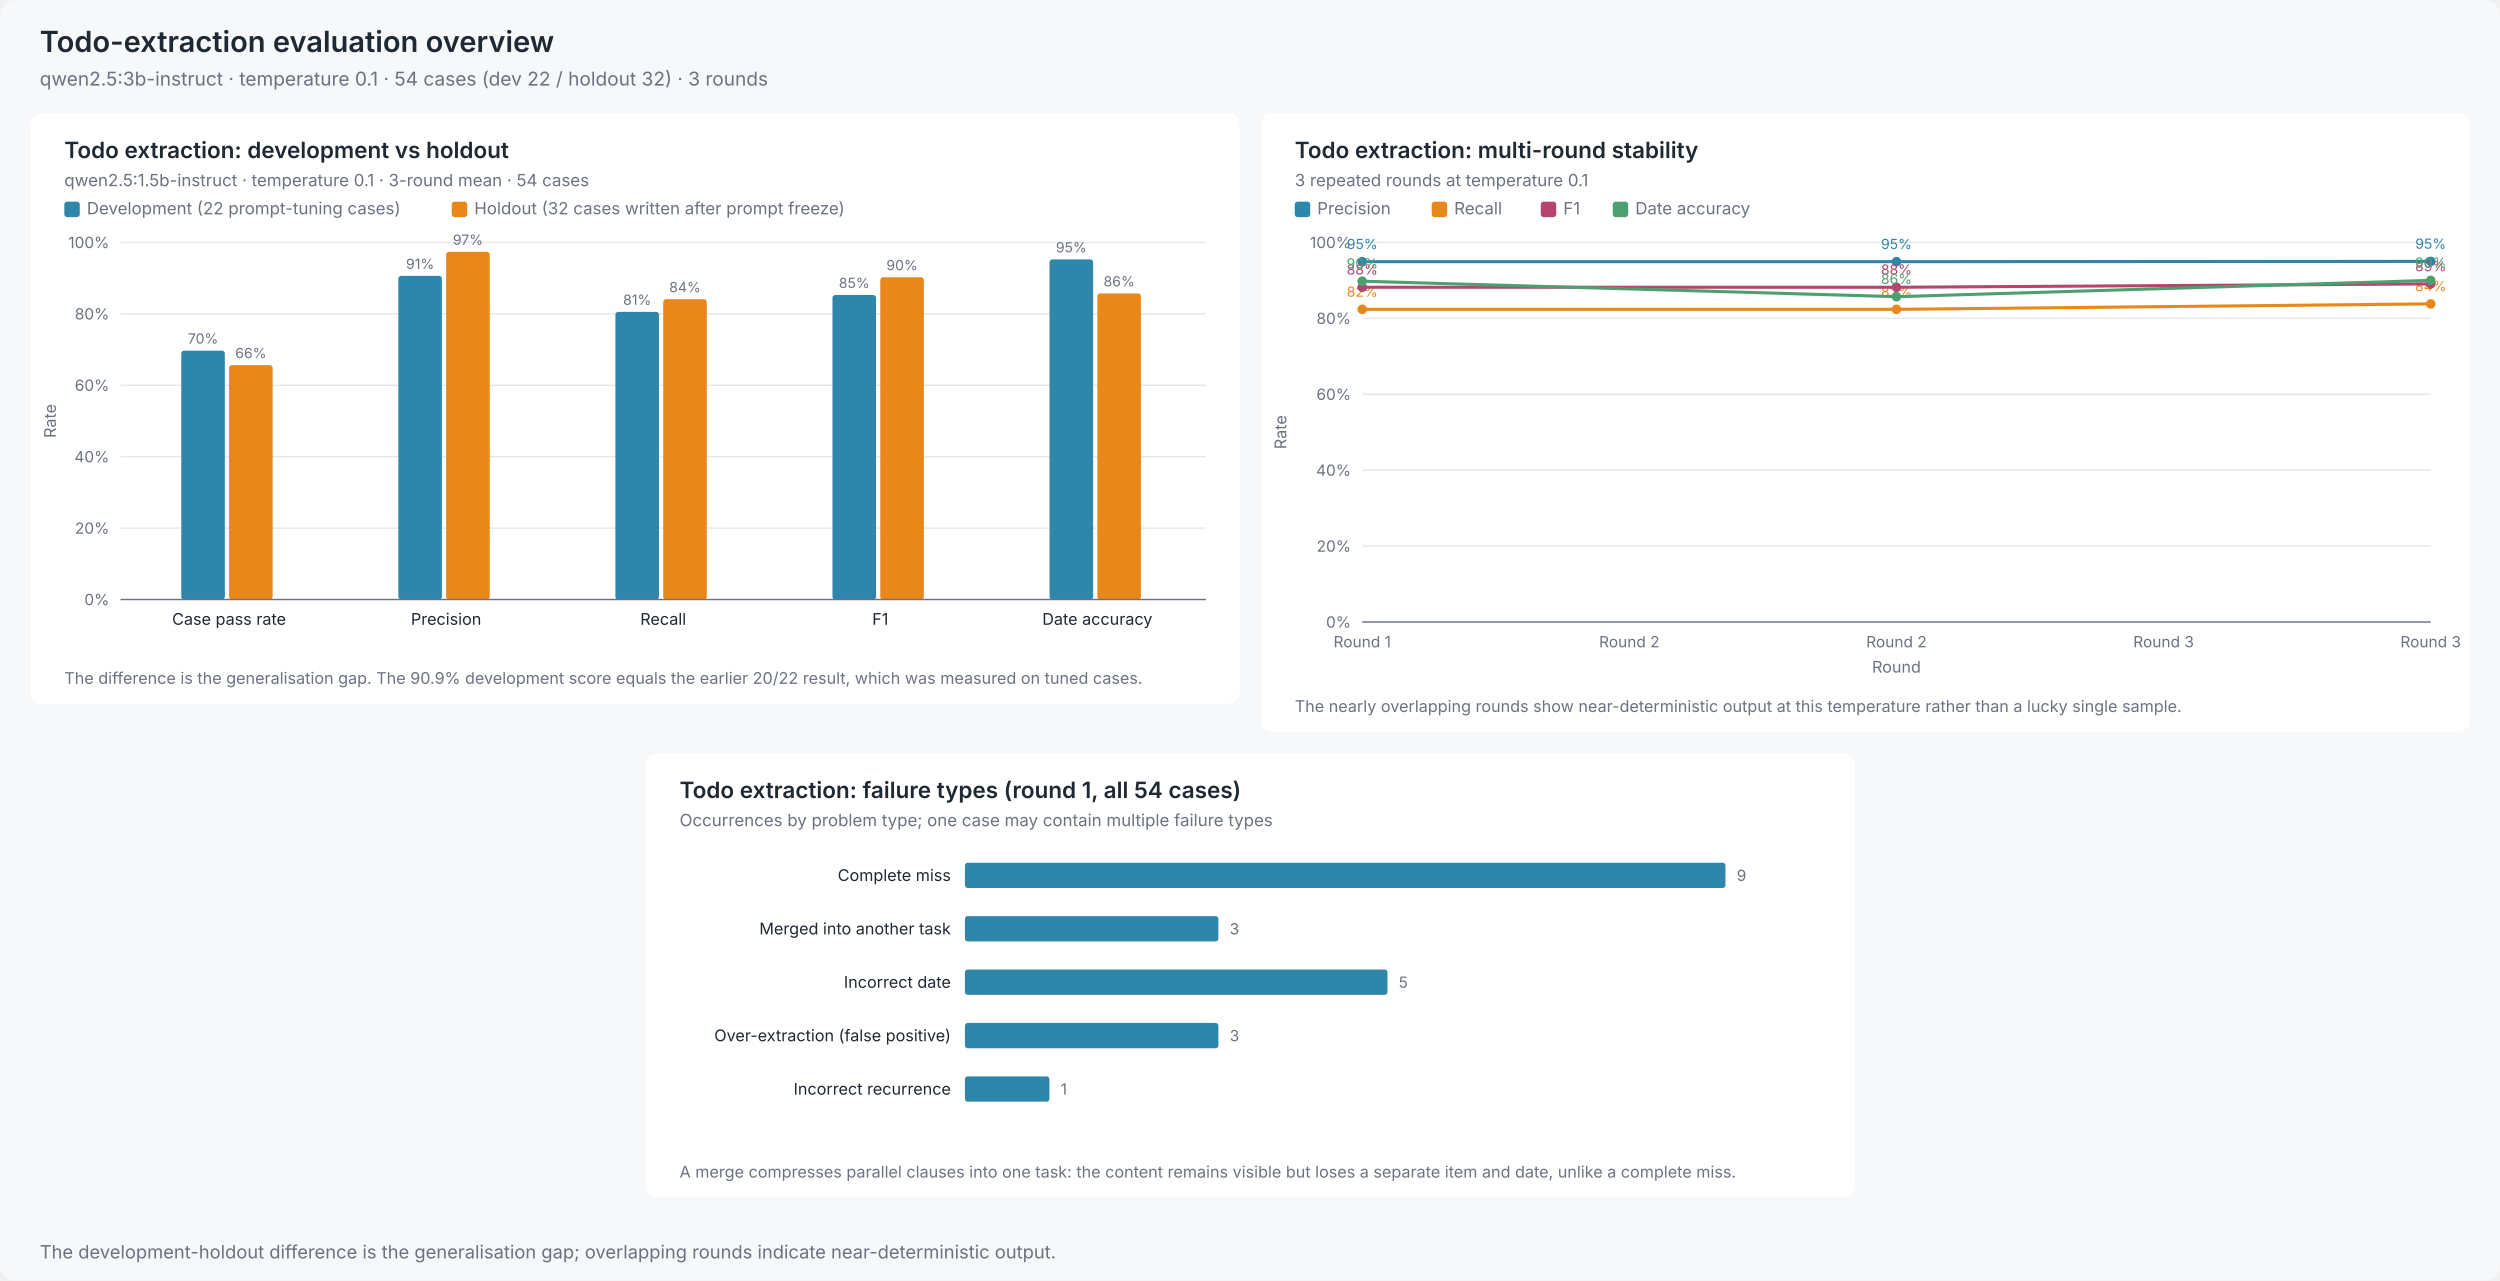
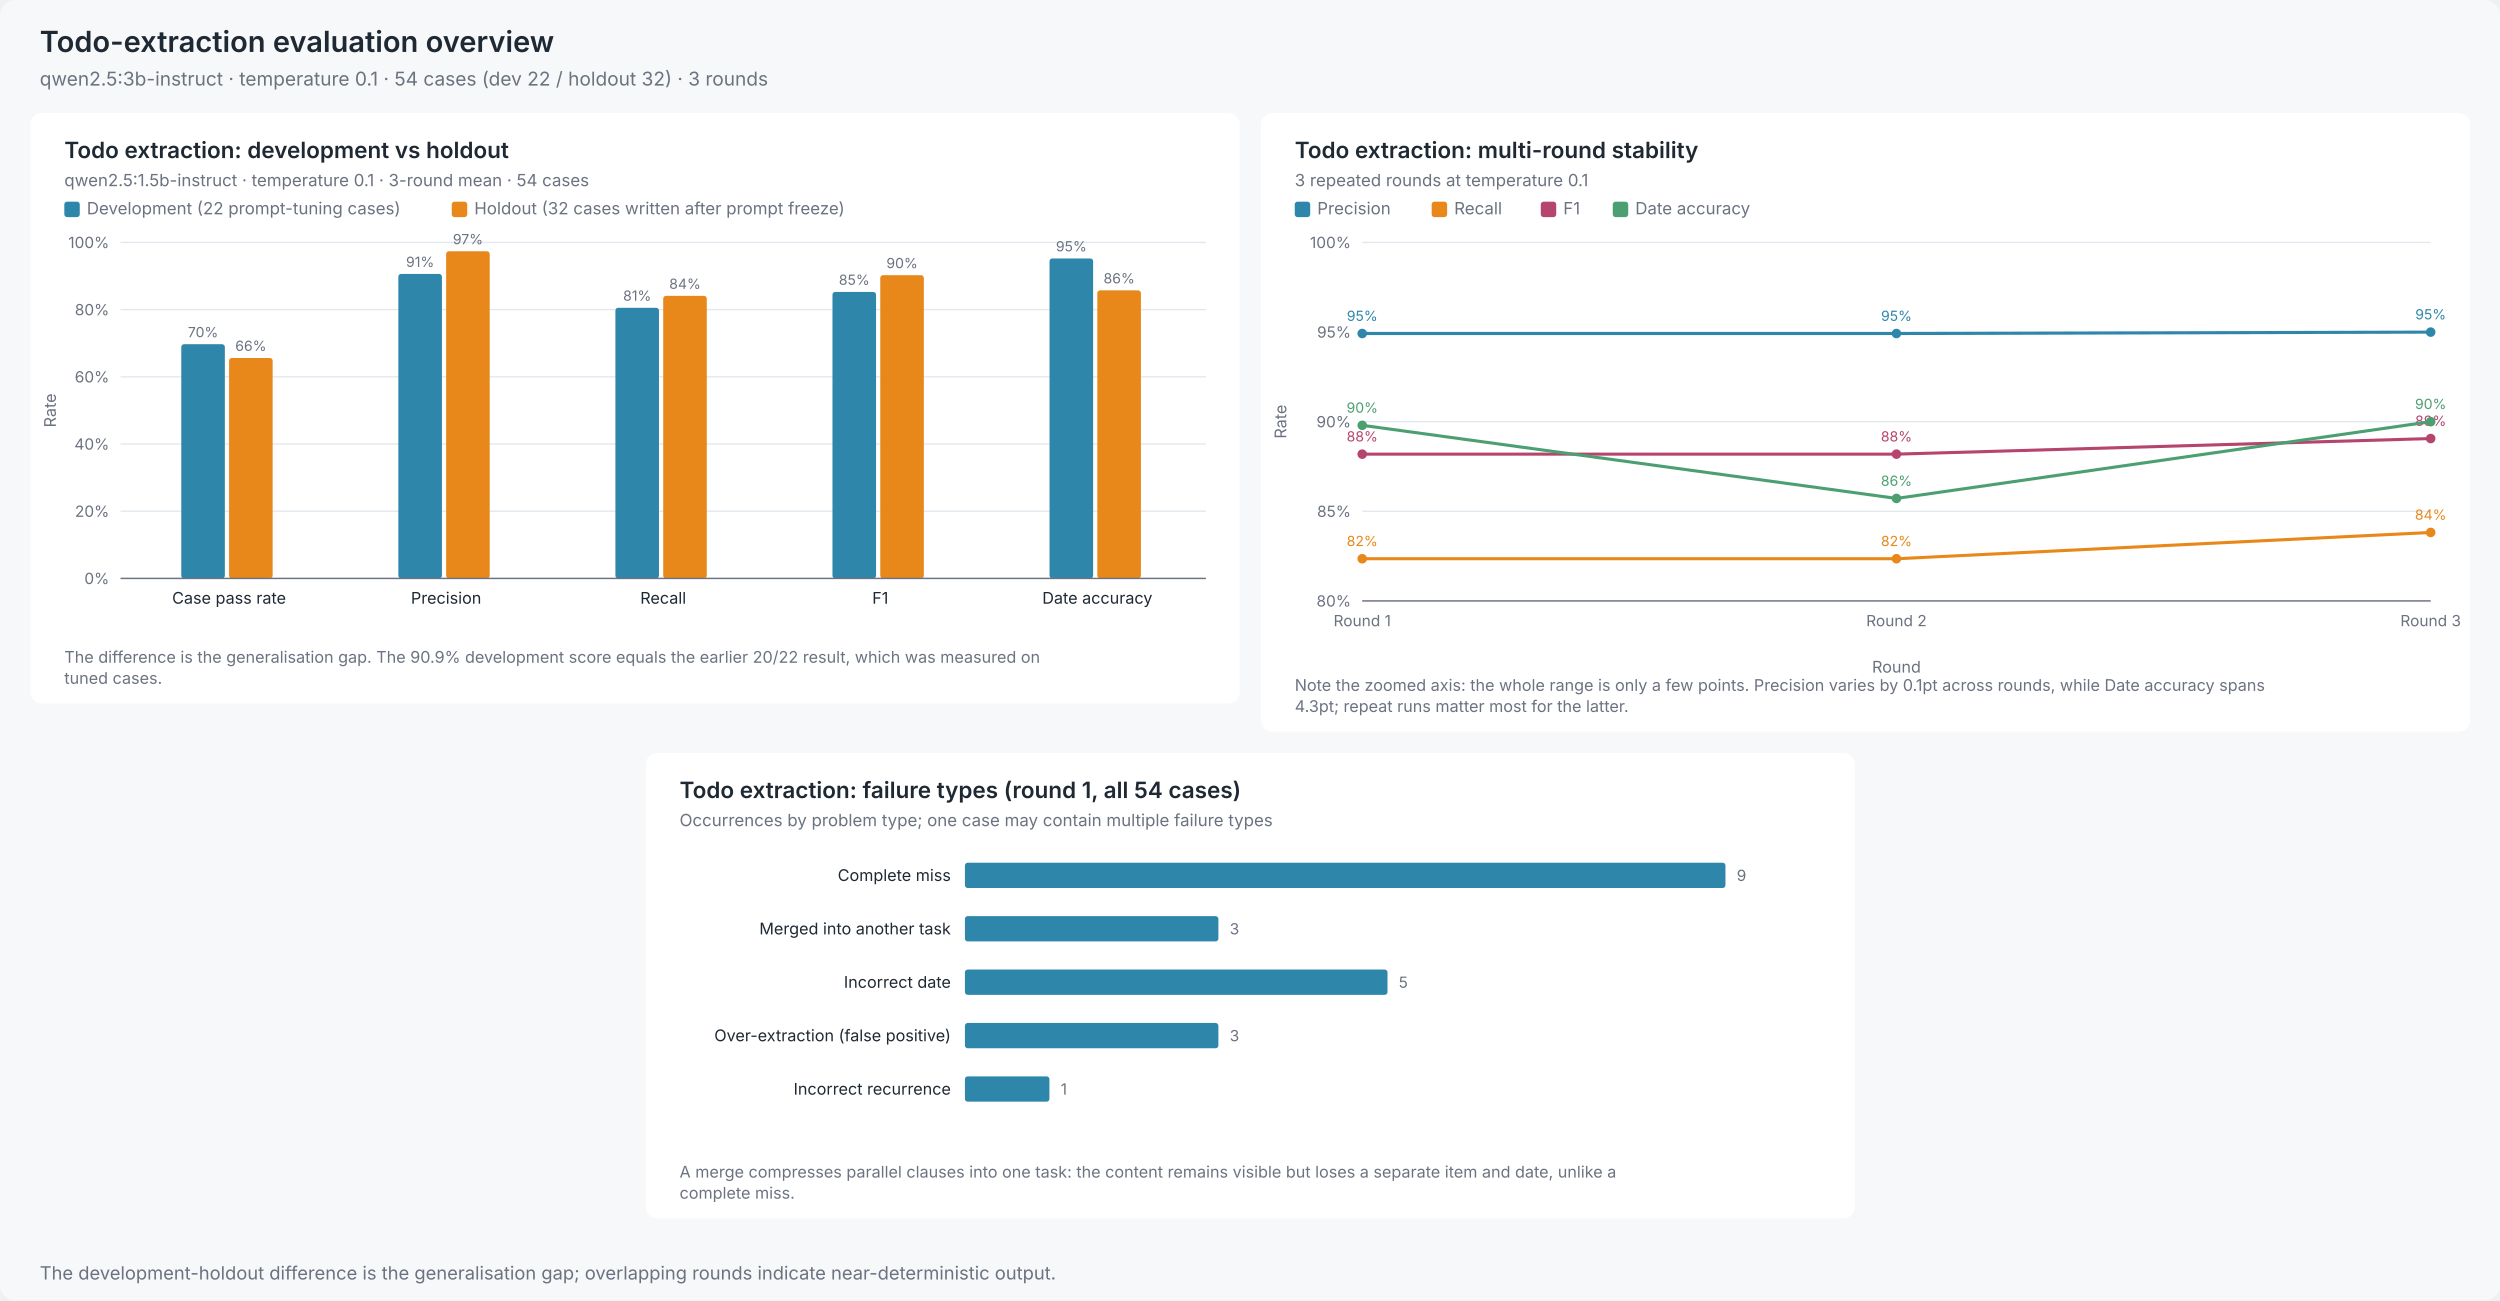
- <svg xmlns="http://www.w3.org/2000/svg" width="1636" height="838" viewBox="0 0 1636 838" role="img">
-   <rect width="1636" height="838" fill="#F7F8FA" rx="10" />
+ <svg xmlns="http://www.w3.org/2000/svg" width="1636" height="851" viewBox="0 0 1636 851" role="img">
+   <rect width="1636" height="851" fill="#F7F8FA" rx="10" />
  <text x="26" y="34" font-family="-apple-system, BlinkMacSystemFont, 'Segoe UI', 'Noto Sans SC', 'Microsoft YaHei', sans-serif" font-size="19" fill="#1F2933" text-anchor="start" font-weight="600">Todo-extraction evaluation overview</text>
  <text x="26" y="56" font-family="-apple-system, BlinkMacSystemFont, 'Segoe UI', 'Noto Sans SC', 'Microsoft YaHei', sans-serif" font-size="12.5" fill="#6B7280" text-anchor="start" font-weight="400">qwen2.5:3b-instruct · temperature 0.1 · 54 cases (dev 22 / holdout 32) · 3 rounds</text>
  <svg x="20.0" y="74.0" width="791.2" height="386.4" viewBox="0 0 860 420">
    <svg width="860" height="420" viewBox="0 0 860 420" role="img">
      <rect width="860" height="420" fill="#FFFFFF" rx="8" />
      <text x="24" y="32" font-family="-apple-system, BlinkMacSystemFont, 'Segoe UI', 'Noto Sans SC', 'Microsoft YaHei', sans-serif" font-size="16" fill="#1F2933" text-anchor="start" font-weight="600">Todo extraction: development vs holdout</text>
      <text x="24" y="52" font-family="-apple-system, BlinkMacSystemFont, 'Segoe UI', 'Noto Sans SC', 'Microsoft YaHei', sans-serif" font-size="12" fill="#6B7280" text-anchor="start" font-weight="400">qwen2.5:1.5b-instruct · temperature 0.1 · 3-round mean · 54 cases</text>
      <rect x="24.0" y="63" width="11" height="11" rx="2" fill="#2E86AB" />
      <text x="40" y="72" font-family="-apple-system, BlinkMacSystemFont, 'Segoe UI', 'Noto Sans SC', 'Microsoft YaHei', sans-serif" font-size="12" fill="#6B7280" text-anchor="start" font-weight="400">Development (22 prompt-tuning cases)</text>
      <rect x="299.6" y="63" width="11" height="11" rx="2" fill="#E8871A" />
      <text x="315.6" y="72" font-family="-apple-system, BlinkMacSystemFont, 'Segoe UI', 'Noto Sans SC', 'Microsoft YaHei', sans-serif" font-size="12" fill="#6B7280" text-anchor="start" font-weight="400">Holdout (32 cases written after prompt freeze)</text>
-       <line x1="64" y1="346" x2="836" y2="346" stroke="#E3E8EF" />
-       <text x="56" y="350" font-family="-apple-system, BlinkMacSystemFont, 'Segoe UI', 'Noto Sans SC', 'Microsoft YaHei', sans-serif" font-size="11" fill="#6B7280" text-anchor="end" font-weight="400">0%</text>
-       <line x1="64" y1="295.2" x2="836" y2="295.2" stroke="#E3E8EF" />
-       <text x="56" y="299.2" font-family="-apple-system, BlinkMacSystemFont, 'Segoe UI', 'Noto Sans SC', 'Microsoft YaHei', sans-serif" font-size="11" fill="#6B7280" text-anchor="end" font-weight="400">20%</text>
-       <line x1="64" y1="244.4" x2="836" y2="244.4" stroke="#E3E8EF" />
-       <text x="56" y="248.4" font-family="-apple-system, BlinkMacSystemFont, 'Segoe UI', 'Noto Sans SC', 'Microsoft YaHei', sans-serif" font-size="11" fill="#6B7280" text-anchor="end" font-weight="400">40%</text>
-       <line x1="64" y1="193.6" x2="836" y2="193.6" stroke="#E3E8EF" />
-       <text x="56" y="197.6" font-family="-apple-system, BlinkMacSystemFont, 'Segoe UI', 'Noto Sans SC', 'Microsoft YaHei', sans-serif" font-size="11" fill="#6B7280" text-anchor="end" font-weight="400">60%</text>
-       <line x1="64" y1="142.8" x2="836" y2="142.8" stroke="#E3E8EF" />
-       <text x="56" y="146.8" font-family="-apple-system, BlinkMacSystemFont, 'Segoe UI', 'Noto Sans SC', 'Microsoft YaHei', sans-serif" font-size="11" fill="#6B7280" text-anchor="end" font-weight="400">80%</text>
+       <line x1="64" y1="331" x2="836" y2="331" stroke="#E3E8EF" />
+       <text x="56" y="335" font-family="-apple-system, BlinkMacSystemFont, 'Segoe UI', 'Noto Sans SC', 'Microsoft YaHei', sans-serif" font-size="11" fill="#6B7280" text-anchor="end" font-weight="400">0%</text>
+       <line x1="64" y1="283.2" x2="836" y2="283.2" stroke="#E3E8EF" />
+       <text x="56" y="287.2" font-family="-apple-system, BlinkMacSystemFont, 'Segoe UI', 'Noto Sans SC', 'Microsoft YaHei', sans-serif" font-size="11" fill="#6B7280" text-anchor="end" font-weight="400">20%</text>
+       <line x1="64" y1="235.4" x2="836" y2="235.4" stroke="#E3E8EF" />
+       <text x="56" y="239.4" font-family="-apple-system, BlinkMacSystemFont, 'Segoe UI', 'Noto Sans SC', 'Microsoft YaHei', sans-serif" font-size="11" fill="#6B7280" text-anchor="end" font-weight="400">40%</text>
+       <line x1="64" y1="187.6" x2="836" y2="187.6" stroke="#E3E8EF" />
+       <text x="56" y="191.6" font-family="-apple-system, BlinkMacSystemFont, 'Segoe UI', 'Noto Sans SC', 'Microsoft YaHei', sans-serif" font-size="11" fill="#6B7280" text-anchor="end" font-weight="400">60%</text>
+       <line x1="64" y1="139.8" x2="836" y2="139.8" stroke="#E3E8EF" />
+       <text x="56" y="143.8" font-family="-apple-system, BlinkMacSystemFont, 'Segoe UI', 'Noto Sans SC', 'Microsoft YaHei', sans-serif" font-size="11" fill="#6B7280" text-anchor="end" font-weight="400">80%</text>
      <line x1="64" y1="92" x2="836" y2="92" stroke="#E3E8EF" />
      <text x="56" y="96" font-family="-apple-system, BlinkMacSystemFont, 'Segoe UI', 'Noto Sans SC', 'Microsoft YaHei', sans-serif" font-size="11" fill="#6B7280" text-anchor="end" font-weight="400">100%</text>
-       <text x="18" y="219" font-family="-apple-system, BlinkMacSystemFont, 'Segoe UI', 'Noto Sans SC', 'Microsoft YaHei', sans-serif" font-size="11.5" fill="#6B7280" text-anchor="middle" font-weight="400" transform="rotate(-90 18 219)">Rate</text>
-       <rect x="107.2" y="169.0" width="31.0" height="177.0" fill="#2E86AB" rx="2" />
-       <text x="122.7" y="163.97" font-family="-apple-system, BlinkMacSystemFont, 'Segoe UI', 'Noto Sans SC', 'Microsoft YaHei', sans-serif" font-size="10" fill="#6B7280" text-anchor="middle" font-weight="400">70%</text>
-       <rect x="141.2" y="179.3" width="31.0" height="166.7" fill="#E8871A" rx="2" />
-       <text x="156.7" y="174.312" font-family="-apple-system, BlinkMacSystemFont, 'Segoe UI', 'Noto Sans SC', 'Microsoft YaHei', sans-serif" font-size="10" fill="#6B7280" text-anchor="middle" font-weight="400">66%</text>
-       <text x="141.2" y="364" font-family="-apple-system, BlinkMacSystemFont, 'Segoe UI', 'Noto Sans SC', 'Microsoft YaHei', sans-serif" font-size="11.5" fill="#1F2933" text-anchor="middle" font-weight="400">Case pass rate</text>
-       <rect x="261.6" y="115.8" width="31.0" height="230.2" fill="#2E86AB" rx="2" />
-       <text x="277.1" y="110.824" font-family="-apple-system, BlinkMacSystemFont, 'Segoe UI', 'Noto Sans SC', 'Microsoft YaHei', sans-serif" font-size="10" fill="#6B7280" text-anchor="middle" font-weight="400">91%</text>
-       <rect x="295.6" y="98.7" width="31.0" height="247.3" fill="#E8871A" rx="2" />
-       <text x="311.1" y="93.684" font-family="-apple-system, BlinkMacSystemFont, 'Segoe UI', 'Noto Sans SC', 'Microsoft YaHei', sans-serif" font-size="10" fill="#6B7280" text-anchor="middle" font-weight="400">97%</text>
-       <text x="295.6" y="364" font-family="-apple-system, BlinkMacSystemFont, 'Segoe UI', 'Noto Sans SC', 'Microsoft YaHei', sans-serif" font-size="11.5" fill="#1F2933" text-anchor="middle" font-weight="400">Precision</text>
-       <rect x="416.0" y="141.4" width="31.0" height="204.6" fill="#2E86AB" rx="2" />
-       <text x="431.5" y="136.389" font-family="-apple-system, BlinkMacSystemFont, 'Segoe UI', 'Noto Sans SC', 'Microsoft YaHei', sans-serif" font-size="10" fill="#6B7280" text-anchor="middle" font-weight="400">81%</text>
-       <rect x="450.0" y="132.4" width="31.0" height="213.6" fill="#E8871A" rx="2" />
-       <text x="465.5" y="127.409" font-family="-apple-system, BlinkMacSystemFont, 'Segoe UI', 'Noto Sans SC', 'Microsoft YaHei', sans-serif" font-size="10" fill="#6B7280" text-anchor="middle" font-weight="400">84%</text>
-       <text x="450" y="364" font-family="-apple-system, BlinkMacSystemFont, 'Segoe UI', 'Noto Sans SC', 'Microsoft YaHei', sans-serif" font-size="11.5" fill="#1F2933" text-anchor="middle" font-weight="400">Recall</text>
-       <rect x="570.4" y="129.4" width="31.0" height="216.6" fill="#2E86AB" rx="2" />
-       <text x="585.9" y="124.384" font-family="-apple-system, BlinkMacSystemFont, 'Segoe UI', 'Noto Sans SC', 'Microsoft YaHei', sans-serif" font-size="10" fill="#6B7280" text-anchor="middle" font-weight="400">85%</text>
-       <rect x="604.4" y="116.8" width="31.0" height="229.2" fill="#E8871A" rx="2" />
-       <text x="619.9" y="111.78" font-family="-apple-system, BlinkMacSystemFont, 'Segoe UI', 'Noto Sans SC', 'Microsoft YaHei', sans-serif" font-size="10" fill="#6B7280" text-anchor="middle" font-weight="400">90%</text>
-       <text x="604.4" y="364" font-family="-apple-system, BlinkMacSystemFont, 'Segoe UI', 'Noto Sans SC', 'Microsoft YaHei', sans-serif" font-size="11.5" fill="#1F2933" text-anchor="middle" font-weight="400">F1</text>
-       <rect x="724.8" y="104.1" width="31.0" height="241.9" fill="#2E86AB" rx="2" />
-       <text x="740.3" y="99.095" font-family="-apple-system, BlinkMacSystemFont, 'Segoe UI', 'Noto Sans SC', 'Microsoft YaHei', sans-serif" font-size="10" fill="#6B7280" text-anchor="middle" font-weight="400">95%</text>
-       <rect x="758.8" y="128.3" width="31.0" height="217.7" fill="#E8871A" rx="2" />
-       <text x="774.3" y="123.286" font-family="-apple-system, BlinkMacSystemFont, 'Segoe UI', 'Noto Sans SC', 'Microsoft YaHei', sans-serif" font-size="10" fill="#6B7280" text-anchor="middle" font-weight="400">86%</text>
-       <text x="758.8" y="364" font-family="-apple-system, BlinkMacSystemFont, 'Segoe UI', 'Noto Sans SC', 'Microsoft YaHei', sans-serif" font-size="11.5" fill="#1F2933" text-anchor="middle" font-weight="400">Date accuracy</text>
-       <line x1="64" y1="346" x2="836" y2="346" stroke="#6B7280" />
-       <text x="24" y="406" font-family="-apple-system, BlinkMacSystemFont, 'Segoe UI', 'Noto Sans SC', 'Microsoft YaHei', sans-serif" font-size="11.5" fill="#6B7280" text-anchor="start" font-weight="400">The difference is the generalisation gap. The 90.9% development score equals the earlier 20/22 result, which was measured on tuned cases.</text>
+       <text x="18" y="211.5" font-family="-apple-system, BlinkMacSystemFont, 'Segoe UI', 'Noto Sans SC', 'Microsoft YaHei', sans-serif" font-size="11.5" fill="#6B7280" text-anchor="middle" font-weight="400" transform="rotate(-90 18 211.5)">Rate</text>
+       <rect x="107.2" y="164.4" width="31.0" height="166.6" fill="#2E86AB" rx="2" />
+       <text x="122.7" y="159.424" font-family="-apple-system, BlinkMacSystemFont, 'Segoe UI', 'Noto Sans SC', 'Microsoft YaHei', sans-serif" font-size="10" fill="#6B7280" text-anchor="middle" font-weight="400">70%</text>
+       <rect x="141.2" y="174.2" width="31.0" height="156.8" fill="#E8871A" rx="2" />
+       <text x="156.7" y="169.156" font-family="-apple-system, BlinkMacSystemFont, 'Segoe UI', 'Noto Sans SC', 'Microsoft YaHei', sans-serif" font-size="10" fill="#6B7280" text-anchor="middle" font-weight="400">66%</text>
+       <text x="141.2" y="349" font-family="-apple-system, BlinkMacSystemFont, 'Segoe UI', 'Noto Sans SC', 'Microsoft YaHei', sans-serif" font-size="11.5" fill="#1F2933" text-anchor="middle" font-weight="400">Case pass rate</text>
+       <rect x="261.6" y="114.4" width="31.0" height="216.6" fill="#2E86AB" rx="2" />
+       <text x="277.1" y="109.417" font-family="-apple-system, BlinkMacSystemFont, 'Segoe UI', 'Noto Sans SC', 'Microsoft YaHei', sans-serif" font-size="10" fill="#6B7280" text-anchor="middle" font-weight="400">91%</text>
+       <rect x="295.6" y="98.3" width="31.0" height="232.7" fill="#E8871A" rx="2" />
+       <text x="311.1" y="93.289" font-family="-apple-system, BlinkMacSystemFont, 'Segoe UI', 'Noto Sans SC', 'Microsoft YaHei', sans-serif" font-size="10" fill="#6B7280" text-anchor="middle" font-weight="400">97%</text>
+       <text x="295.6" y="349" font-family="-apple-system, BlinkMacSystemFont, 'Segoe UI', 'Noto Sans SC', 'Microsoft YaHei', sans-serif" font-size="11.5" fill="#1F2933" text-anchor="middle" font-weight="400">Precision</text>
+       <rect x="416.0" y="138.5" width="31.0" height="192.5" fill="#2E86AB" rx="2" />
+       <text x="431.5" y="133.472" font-family="-apple-system, BlinkMacSystemFont, 'Segoe UI', 'Noto Sans SC', 'Microsoft YaHei', sans-serif" font-size="10" fill="#6B7280" text-anchor="middle" font-weight="400">81%</text>
+       <rect x="450.0" y="130.0" width="31.0" height="201.0" fill="#E8871A" rx="2" />
+       <text x="465.5" y="125.023" font-family="-apple-system, BlinkMacSystemFont, 'Segoe UI', 'Noto Sans SC', 'Microsoft YaHei', sans-serif" font-size="10" fill="#6B7280" text-anchor="middle" font-weight="400">84%</text>
+       <text x="450" y="349" font-family="-apple-system, BlinkMacSystemFont, 'Segoe UI', 'Noto Sans SC', 'Microsoft YaHei', sans-serif" font-size="11.5" fill="#1F2933" text-anchor="middle" font-weight="400">Recall</text>
+       <rect x="570.4" y="127.2" width="31.0" height="203.8" fill="#2E86AB" rx="2" />
+       <text x="585.9" y="122.176" font-family="-apple-system, BlinkMacSystemFont, 'Segoe UI', 'Noto Sans SC', 'Microsoft YaHei', sans-serif" font-size="10" fill="#6B7280" text-anchor="middle" font-weight="400">85%</text>
+       <rect x="604.4" y="115.3" width="31.0" height="215.7" fill="#E8871A" rx="2" />
+       <text x="619.9" y="110.317" font-family="-apple-system, BlinkMacSystemFont, 'Segoe UI', 'Noto Sans SC', 'Microsoft YaHei', sans-serif" font-size="10" fill="#6B7280" text-anchor="middle" font-weight="400">90%</text>
+       <text x="604.4" y="349" font-family="-apple-system, BlinkMacSystemFont, 'Segoe UI', 'Noto Sans SC', 'Microsoft YaHei', sans-serif" font-size="11.5" fill="#1F2933" text-anchor="middle" font-weight="400">F1</text>
+       <rect x="724.8" y="103.4" width="31.0" height="227.6" fill="#2E86AB" rx="2" />
+       <text x="740.3" y="98.381" font-family="-apple-system, BlinkMacSystemFont, 'Segoe UI', 'Noto Sans SC', 'Microsoft YaHei', sans-serif" font-size="10" fill="#6B7280" text-anchor="middle" font-weight="400">95%</text>
+       <rect x="758.8" y="126.1" width="31.0" height="204.9" fill="#E8871A" rx="2" />
+       <text x="774.3" y="121.143" font-family="-apple-system, BlinkMacSystemFont, 'Segoe UI', 'Noto Sans SC', 'Microsoft YaHei', sans-serif" font-size="10" fill="#6B7280" text-anchor="middle" font-weight="400">86%</text>
+       <text x="758.8" y="349" font-family="-apple-system, BlinkMacSystemFont, 'Segoe UI', 'Noto Sans SC', 'Microsoft YaHei', sans-serif" font-size="11.5" fill="#1F2933" text-anchor="middle" font-weight="400">Date accuracy</text>
+       <line x1="64" y1="331.0" x2="836" y2="331.0" stroke="#6B7280" />
+       <text x="24" y="391" font-family="-apple-system, BlinkMacSystemFont, 'Segoe UI', 'Noto Sans SC', 'Microsoft YaHei', sans-serif" font-size="11.5" fill="#6B7280" text-anchor="start" font-weight="400">The difference is the generalisation gap. The 90.9% development score equals the earlier 20/22 result, which was measured on</text>
+       <text x="24" y="406" font-family="-apple-system, BlinkMacSystemFont, 'Segoe UI', 'Noto Sans SC', 'Microsoft YaHei', sans-serif" font-size="11.5" fill="#6B7280" text-anchor="start" font-weight="400">tuned cases.</text>
    </svg>
  </svg>
  <svg x="825.2" y="74.0" width="791.2" height="404.8" viewBox="0 0 860 440">
    <svg width="860" height="440" viewBox="0 0 860 440" role="img">
      <rect width="860" height="440" fill="#FFFFFF" rx="8" />
      <text x="24" y="32" font-family="-apple-system, BlinkMacSystemFont, 'Segoe UI', 'Noto Sans SC', 'Microsoft YaHei', sans-serif" font-size="16" fill="#1F2933" text-anchor="start" font-weight="600">Todo extraction: multi-round stability</text>
      <text x="24" y="52" font-family="-apple-system, BlinkMacSystemFont, 'Segoe UI', 'Noto Sans SC', 'Microsoft YaHei', sans-serif" font-size="12" fill="#6B7280" text-anchor="start" font-weight="400">3 repeated rounds at temperature 0.1</text>
      <rect x="24.0" y="63" width="11" height="11" rx="2" fill="#2E86AB" />
      <text x="40" y="72" font-family="-apple-system, BlinkMacSystemFont, 'Segoe UI', 'Noto Sans SC', 'Microsoft YaHei', sans-serif" font-size="12" fill="#6B7280" text-anchor="start" font-weight="400">Precision</text>
      <rect x="121.4" y="63" width="11" height="11" rx="2" fill="#E8871A" />
      <text x="137.4" y="72" font-family="-apple-system, BlinkMacSystemFont, 'Segoe UI', 'Noto Sans SC', 'Microsoft YaHei', sans-serif" font-size="12" fill="#6B7280" text-anchor="start" font-weight="400">Recall</text>
      <rect x="199.0" y="63" width="11" height="11" rx="2" fill="#B5446E" />
      <text x="215" y="72" font-family="-apple-system, BlinkMacSystemFont, 'Segoe UI', 'Noto Sans SC', 'Microsoft YaHei', sans-serif" font-size="12" fill="#6B7280" text-anchor="start" font-weight="400">F1</text>
      <rect x="250.2" y="63" width="11" height="11" rx="2" fill="#4C9F70" />
      <text x="266.2" y="72" font-family="-apple-system, BlinkMacSystemFont, 'Segoe UI', 'Noto Sans SC', 'Microsoft YaHei', sans-serif" font-size="12" fill="#6B7280" text-anchor="start" font-weight="400">Date accuracy</text>
-       <line x1="72" y1="362" x2="832" y2="362" stroke="#E3E8EF" />
-       <text x="64" y="366" font-family="-apple-system, BlinkMacSystemFont, 'Segoe UI', 'Noto Sans SC', 'Microsoft YaHei', sans-serif" font-size="11" fill="#6B7280" text-anchor="end" font-weight="400">0%</text>
-       <line x1="72" y1="308" x2="832" y2="308" stroke="#E3E8EF" />
-       <text x="64" y="312" font-family="-apple-system, BlinkMacSystemFont, 'Segoe UI', 'Noto Sans SC', 'Microsoft YaHei', sans-serif" font-size="11" fill="#6B7280" text-anchor="end" font-weight="400">20%</text>
-       <line x1="72" y1="254" x2="832" y2="254" stroke="#E3E8EF" />
-       <text x="64" y="258" font-family="-apple-system, BlinkMacSystemFont, 'Segoe UI', 'Noto Sans SC', 'Microsoft YaHei', sans-serif" font-size="11" fill="#6B7280" text-anchor="end" font-weight="400">40%</text>
-       <line x1="72" y1="200" x2="832" y2="200" stroke="#E3E8EF" />
-       <text x="64" y="204" font-family="-apple-system, BlinkMacSystemFont, 'Segoe UI', 'Noto Sans SC', 'Microsoft YaHei', sans-serif" font-size="11" fill="#6B7280" text-anchor="end" font-weight="400">60%</text>
-       <line x1="72" y1="146" x2="832" y2="146" stroke="#E3E8EF" />
-       <text x="64" y="150" font-family="-apple-system, BlinkMacSystemFont, 'Segoe UI', 'Noto Sans SC', 'Microsoft YaHei', sans-serif" font-size="11" fill="#6B7280" text-anchor="end" font-weight="400">80%</text>
+       <line x1="72" y1="347" x2="832" y2="347" stroke="#E3E8EF" />
+       <text x="64" y="351" font-family="-apple-system, BlinkMacSystemFont, 'Segoe UI', 'Noto Sans SC', 'Microsoft YaHei', sans-serif" font-size="11" fill="#6B7280" text-anchor="end" font-weight="400">80%</text>
+       <line x1="72" y1="283.25" x2="832" y2="283.25" stroke="#E3E8EF" />
+       <text x="64" y="287.25" font-family="-apple-system, BlinkMacSystemFont, 'Segoe UI', 'Noto Sans SC', 'Microsoft YaHei', sans-serif" font-size="11" fill="#6B7280" text-anchor="end" font-weight="400">85%</text>
+       <line x1="72" y1="219.5" x2="832" y2="219.5" stroke="#E3E8EF" />
+       <text x="64" y="223.5" font-family="-apple-system, BlinkMacSystemFont, 'Segoe UI', 'Noto Sans SC', 'Microsoft YaHei', sans-serif" font-size="11" fill="#6B7280" text-anchor="end" font-weight="400">90%</text>
+       <line x1="72" y1="155.75" x2="832" y2="155.75" stroke="#E3E8EF" />
+       <text x="64" y="159.75" font-family="-apple-system, BlinkMacSystemFont, 'Segoe UI', 'Noto Sans SC', 'Microsoft YaHei', sans-serif" font-size="11" fill="#6B7280" text-anchor="end" font-weight="400">95%</text>
      <line x1="72" y1="92" x2="832" y2="92" stroke="#E3E8EF" />
      <text x="64" y="96" font-family="-apple-system, BlinkMacSystemFont, 'Segoe UI', 'Noto Sans SC', 'Microsoft YaHei', sans-serif" font-size="11" fill="#6B7280" text-anchor="end" font-weight="400">100%</text>
-       <text x="72" y="380" font-family="-apple-system, BlinkMacSystemFont, 'Segoe UI', 'Noto Sans SC', 'Microsoft YaHei', sans-serif" font-size="11" fill="#6B7280" text-anchor="middle" font-weight="400">Round 1</text>
-       <text x="262" y="380" font-family="-apple-system, BlinkMacSystemFont, 'Segoe UI', 'Noto Sans SC', 'Microsoft YaHei', sans-serif" font-size="11" fill="#6B7280" text-anchor="middle" font-weight="400">Round 2</text>
-       <text x="452" y="380" font-family="-apple-system, BlinkMacSystemFont, 'Segoe UI', 'Noto Sans SC', 'Microsoft YaHei', sans-serif" font-size="11" fill="#6B7280" text-anchor="middle" font-weight="400">Round 2</text>
-       <text x="642" y="380" font-family="-apple-system, BlinkMacSystemFont, 'Segoe UI', 'Noto Sans SC', 'Microsoft YaHei', sans-serif" font-size="11" fill="#6B7280" text-anchor="middle" font-weight="400">Round 3</text>
-       <text x="832" y="380" font-family="-apple-system, BlinkMacSystemFont, 'Segoe UI', 'Noto Sans SC', 'Microsoft YaHei', sans-serif" font-size="11" fill="#6B7280" text-anchor="middle" font-weight="400">Round 3</text>
-       <text x="18" y="227" font-family="-apple-system, BlinkMacSystemFont, 'Segoe UI', 'Noto Sans SC', 'Microsoft YaHei', sans-serif" font-size="11.5" fill="#6B7280" text-anchor="middle" font-weight="400" transform="rotate(-90 18 227)">Rate</text>
+       <text x="72" y="365" font-family="-apple-system, BlinkMacSystemFont, 'Segoe UI', 'Noto Sans SC', 'Microsoft YaHei', sans-serif" font-size="11" fill="#6B7280" text-anchor="middle" font-weight="400">Round 1</text>
+       <text x="452" y="365" font-family="-apple-system, BlinkMacSystemFont, 'Segoe UI', 'Noto Sans SC', 'Microsoft YaHei', sans-serif" font-size="11" fill="#6B7280" text-anchor="middle" font-weight="400">Round 2</text>
+       <text x="832" y="365" font-family="-apple-system, BlinkMacSystemFont, 'Segoe UI', 'Noto Sans SC', 'Microsoft YaHei', sans-serif" font-size="11" fill="#6B7280" text-anchor="middle" font-weight="400">Round 3</text>
+       <text x="18" y="219.5" font-family="-apple-system, BlinkMacSystemFont, 'Segoe UI', 'Noto Sans SC', 'Microsoft YaHei', sans-serif" font-size="11.5" fill="#6B7280" text-anchor="middle" font-weight="400" transform="rotate(-90 18 219.5)">Rate</text>
      <text x="452" y="398" font-family="-apple-system, BlinkMacSystemFont, 'Segoe UI', 'Noto Sans SC', 'Microsoft YaHei', sans-serif" font-size="11.5" fill="#6B7280" text-anchor="middle" font-weight="400">Round</text>
-       <path d="M72.0 105.7 L452.0 105.7 L832.0 105.5" fill="none" stroke="#2E86AB" stroke-width="2.2" stroke-linejoin="round" />
-       <circle cx="72.0" cy="105.7" r="3.4" fill="#2E86AB" />
-       <text x="72" y="96.729" font-family="-apple-system, BlinkMacSystemFont, 'Segoe UI', 'Noto Sans SC', 'Microsoft YaHei', sans-serif" font-size="10" fill="#2E86AB" text-anchor="middle" font-weight="400">95%</text>
-       <circle cx="452.0" cy="105.7" r="3.4" fill="#2E86AB" />
-       <text x="452" y="96.729" font-family="-apple-system, BlinkMacSystemFont, 'Segoe UI', 'Noto Sans SC', 'Microsoft YaHei', sans-serif" font-size="10" fill="#2E86AB" text-anchor="middle" font-weight="400">95%</text>
-       <circle cx="832.0" cy="105.5" r="3.4" fill="#2E86AB" />
-       <text x="832" y="96.5" font-family="-apple-system, BlinkMacSystemFont, 'Segoe UI', 'Noto Sans SC', 'Microsoft YaHei', sans-serif" font-size="10" fill="#2E86AB" text-anchor="middle" font-weight="400">95%</text>
-       <path d="M72.0 139.6 L452.0 139.6 L832.0 135.7" fill="none" stroke="#E8871A" stroke-width="2.2" stroke-linejoin="round" />
-       <circle cx="72.0" cy="139.6" r="3.4" fill="#E8871A" />
-       <text x="72" y="130.647" font-family="-apple-system, BlinkMacSystemFont, 'Segoe UI', 'Noto Sans SC', 'Microsoft YaHei', sans-serif" font-size="10" fill="#E8871A" text-anchor="middle" font-weight="400">82%</text>
-       <circle cx="452.0" cy="139.6" r="3.4" fill="#E8871A" />
-       <text x="452" y="130.647" font-family="-apple-system, BlinkMacSystemFont, 'Segoe UI', 'Noto Sans SC', 'Microsoft YaHei', sans-serif" font-size="10" fill="#E8871A" text-anchor="middle" font-weight="400">82%</text>
-       <circle cx="832.0" cy="135.7" r="3.4" fill="#E8871A" />
-       <text x="832" y="126.676" font-family="-apple-system, BlinkMacSystemFont, 'Segoe UI', 'Noto Sans SC', 'Microsoft YaHei', sans-serif" font-size="10" fill="#E8871A" text-anchor="middle" font-weight="400">84%</text>
-       <path d="M72.0 123.9 L452.0 123.9 L832.0 121.5" fill="none" stroke="#B5446E" stroke-width="2.2" stroke-linejoin="round" />
-       <circle cx="72.0" cy="123.9" r="3.4" fill="#B5446E" />
-       <text x="72" y="114.89" font-family="-apple-system, BlinkMacSystemFont, 'Segoe UI', 'Noto Sans SC', 'Microsoft YaHei', sans-serif" font-size="10" fill="#B5446E" text-anchor="middle" font-weight="400">88%</text>
-       <circle cx="452.0" cy="123.9" r="3.4" fill="#B5446E" />
-       <text x="452" y="114.89" font-family="-apple-system, BlinkMacSystemFont, 'Segoe UI', 'Noto Sans SC', 'Microsoft YaHei', sans-serif" font-size="10" fill="#B5446E" text-anchor="middle" font-weight="400">88%</text>
-       <circle cx="832.0" cy="121.5" r="3.4" fill="#B5446E" />
-       <text x="832" y="112.531" font-family="-apple-system, BlinkMacSystemFont, 'Segoe UI', 'Noto Sans SC', 'Microsoft YaHei', sans-serif" font-size="10" fill="#B5446E" text-anchor="middle" font-weight="400">89%</text>
-       <path d="M72.0 119.6 L452.0 130.6 L832.0 119.0" fill="none" stroke="#4C9F70" stroke-width="2.2" stroke-linejoin="round" />
-       <circle cx="72.0" cy="119.6" r="3.4" fill="#4C9F70" />
-       <text x="72" y="110.551" font-family="-apple-system, BlinkMacSystemFont, 'Segoe UI', 'Noto Sans SC', 'Microsoft YaHei', sans-serif" font-size="10" fill="#4C9F70" text-anchor="middle" font-weight="400">90%</text>
-       <circle cx="452.0" cy="130.6" r="3.4" fill="#4C9F70" />
-       <text x="452" y="121.571" font-family="-apple-system, BlinkMacSystemFont, 'Segoe UI', 'Noto Sans SC', 'Microsoft YaHei', sans-serif" font-size="10" fill="#4C9F70" text-anchor="middle" font-weight="400">86%</text>
-       <circle cx="832.0" cy="119.0" r="3.4" fill="#4C9F70" />
-       <text x="832" y="110" font-family="-apple-system, BlinkMacSystemFont, 'Segoe UI', 'Noto Sans SC', 'Microsoft YaHei', sans-serif" font-size="10" fill="#4C9F70" text-anchor="middle" font-weight="400">90%</text>
-       <line x1="72" y1="362" x2="832" y2="362" stroke="#6B7280" />
-       <text x="24" y="426" font-family="-apple-system, BlinkMacSystemFont, 'Segoe UI', 'Noto Sans SC', 'Microsoft YaHei', sans-serif" font-size="11.5" fill="#6B7280" text-anchor="start" font-weight="400">The nearly overlapping rounds show near-deterministic output at this temperature rather than a lucky single sample.</text>
+       <path d="M72.0 156.8 L452.0 156.8 L832.0 155.8" fill="none" stroke="#2E86AB" stroke-width="2.2" stroke-linejoin="round" />
+       <circle cx="72.0" cy="156.8" r="3.4" fill="#2E86AB" />
+       <text x="72" y="147.831" font-family="-apple-system, BlinkMacSystemFont, 'Segoe UI', 'Noto Sans SC', 'Microsoft YaHei', sans-serif" font-size="10" fill="#2E86AB" text-anchor="middle" font-weight="400">95%</text>
+       <circle cx="452.0" cy="156.8" r="3.4" fill="#2E86AB" />
+       <text x="452" y="147.831" font-family="-apple-system, BlinkMacSystemFont, 'Segoe UI', 'Noto Sans SC', 'Microsoft YaHei', sans-serif" font-size="10" fill="#2E86AB" text-anchor="middle" font-weight="400">95%</text>
+       <circle cx="832.0" cy="155.8" r="3.4" fill="#2E86AB" />
+       <text x="832" y="146.75" font-family="-apple-system, BlinkMacSystemFont, 'Segoe UI', 'Noto Sans SC', 'Microsoft YaHei', sans-serif" font-size="10" fill="#2E86AB" text-anchor="middle" font-weight="400">95%</text>
+       <path d="M72.0 317.0 L452.0 317.0 L832.0 298.3" fill="none" stroke="#E8871A" stroke-width="2.2" stroke-linejoin="round" />
+       <circle cx="72.0" cy="317.0" r="3.4" fill="#E8871A" />
+       <text x="72" y="308" font-family="-apple-system, BlinkMacSystemFont, 'Segoe UI', 'Noto Sans SC', 'Microsoft YaHei', sans-serif" font-size="10" fill="#E8871A" text-anchor="middle" font-weight="400">82%</text>
+       <circle cx="452.0" cy="317.0" r="3.4" fill="#E8871A" />
+       <text x="452" y="308" font-family="-apple-system, BlinkMacSystemFont, 'Segoe UI', 'Noto Sans SC', 'Microsoft YaHei', sans-serif" font-size="10" fill="#E8871A" text-anchor="middle" font-weight="400">82%</text>
+       <circle cx="832.0" cy="298.3" r="3.4" fill="#E8871A" />
+       <text x="832" y="289.25" font-family="-apple-system, BlinkMacSystemFont, 'Segoe UI', 'Noto Sans SC', 'Microsoft YaHei', sans-serif" font-size="10" fill="#E8871A" text-anchor="middle" font-weight="400">84%</text>
+       <path d="M72.0 242.6 L452.0 242.6 L832.0 231.5" fill="none" stroke="#B5446E" stroke-width="2.2" stroke-linejoin="round" />
+       <circle cx="72.0" cy="242.6" r="3.4" fill="#B5446E" />
+       <text x="72" y="233.591" font-family="-apple-system, BlinkMacSystemFont, 'Segoe UI', 'Noto Sans SC', 'Microsoft YaHei', sans-serif" font-size="10" fill="#B5446E" text-anchor="middle" font-weight="400">88%</text>
+       <circle cx="452.0" cy="242.6" r="3.4" fill="#B5446E" />
+       <text x="452" y="233.591" font-family="-apple-system, BlinkMacSystemFont, 'Segoe UI', 'Noto Sans SC', 'Microsoft YaHei', sans-serif" font-size="10" fill="#B5446E" text-anchor="middle" font-weight="400">88%</text>
+       <circle cx="832.0" cy="231.5" r="3.4" fill="#B5446E" />
+       <text x="832" y="222.453" font-family="-apple-system, BlinkMacSystemFont, 'Segoe UI', 'Noto Sans SC', 'Microsoft YaHei', sans-serif" font-size="10" fill="#B5446E" text-anchor="middle" font-weight="400">89%</text>
+       <path d="M72.0 222.1 L452.0 274.1 L832.0 219.5" fill="none" stroke="#4C9F70" stroke-width="2.2" stroke-linejoin="round" />
+       <circle cx="72.0" cy="222.1" r="3.4" fill="#4C9F70" />
+       <text x="72" y="213.102" font-family="-apple-system, BlinkMacSystemFont, 'Segoe UI', 'Noto Sans SC', 'Microsoft YaHei', sans-serif" font-size="10" fill="#4C9F70" text-anchor="middle" font-weight="400">90%</text>
+       <circle cx="452.0" cy="274.1" r="3.4" fill="#4C9F70" />
+       <text x="452" y="265.143" font-family="-apple-system, BlinkMacSystemFont, 'Segoe UI', 'Noto Sans SC', 'Microsoft YaHei', sans-serif" font-size="10" fill="#4C9F70" text-anchor="middle" font-weight="400">86%</text>
+       <circle cx="832.0" cy="219.5" r="3.4" fill="#4C9F70" />
+       <text x="832" y="210.5" font-family="-apple-system, BlinkMacSystemFont, 'Segoe UI', 'Noto Sans SC', 'Microsoft YaHei', sans-serif" font-size="10" fill="#4C9F70" text-anchor="middle" font-weight="400">90%</text>
+       <line x1="72" y1="347" x2="832" y2="347" stroke="#6B7280" />
+       <text x="24" y="411" font-family="-apple-system, BlinkMacSystemFont, 'Segoe UI', 'Noto Sans SC', 'Microsoft YaHei', sans-serif" font-size="11.5" fill="#6B7280" text-anchor="start" font-weight="400">Note the zoomed axis: the whole range is only a few points. Precision varies by 0.1pt across rounds, while Date accuracy spans</text>
+       <text x="24" y="426" font-family="-apple-system, BlinkMacSystemFont, 'Segoe UI', 'Noto Sans SC', 'Microsoft YaHei', sans-serif" font-size="11.5" fill="#6B7280" text-anchor="start" font-weight="400">4.3pt; repeat runs matter most for the latter.</text>
    </svg>
  </svg>
-   <svg x="422.6" y="492.8" width="791.2" height="290.7" viewBox="0 0 860 316">
-     <svg width="860" height="316" viewBox="0 0 860 316" role="img">
-       <rect width="860" height="316" fill="#FFFFFF" rx="8" />
+   <svg x="422.6" y="492.8" width="791.2" height="304.5" viewBox="0 0 860 331">
+     <svg width="860" height="331" viewBox="0 0 860 331" role="img">
+       <rect width="860" height="331" fill="#FFFFFF" rx="8" />
      <text x="24" y="32" font-family="-apple-system, BlinkMacSystemFont, 'Segoe UI', 'Noto Sans SC', 'Microsoft YaHei', sans-serif" font-size="16" fill="#1F2933" text-anchor="start" font-weight="600">Todo extraction: failure types (round 1, all 54 cases)</text>
      <text x="24" y="52" font-family="-apple-system, BlinkMacSystemFont, 'Segoe UI', 'Noto Sans SC', 'Microsoft YaHei', sans-serif" font-size="12" fill="#6B7280" text-anchor="start" font-weight="400">Occurrences by problem type; one case may contain multiple failure types</text>
      <text x="217" y="91" font-family="-apple-system, BlinkMacSystemFont, 'Segoe UI', 'Noto Sans SC', 'Microsoft YaHei', sans-serif" font-size="11.5" fill="#1F2933" text-anchor="end" font-weight="400">Complete miss</text>
      <rect x="227" y="78" width="541.0" height="18" fill="#2E86AB" rx="2" />
      <text x="776" y="91" font-family="-apple-system, BlinkMacSystemFont, 'Segoe UI', 'Noto Sans SC', 'Microsoft YaHei', sans-serif" font-size="11" fill="#6B7280" text-anchor="start" font-weight="400">9</text>
      <text x="217" y="129" font-family="-apple-system, BlinkMacSystemFont, 'Segoe UI', 'Noto Sans SC', 'Microsoft YaHei', sans-serif" font-size="11.5" fill="#1F2933" text-anchor="end" font-weight="400">Merged into another task</text>
      <rect x="227" y="116" width="180.3" height="18" fill="#2E86AB" rx="2" />
      <text x="415.333" y="129" font-family="-apple-system, BlinkMacSystemFont, 'Segoe UI', 'Noto Sans SC', 'Microsoft YaHei', sans-serif" font-size="11" fill="#6B7280" text-anchor="start" font-weight="400">3</text>
      <text x="217" y="167" font-family="-apple-system, BlinkMacSystemFont, 'Segoe UI', 'Noto Sans SC', 'Microsoft YaHei', sans-serif" font-size="11.5" fill="#1F2933" text-anchor="end" font-weight="400">Incorrect date</text>
      <rect x="227" y="154" width="300.6" height="18" fill="#2E86AB" rx="2" />
      <text x="535.556" y="167" font-family="-apple-system, BlinkMacSystemFont, 'Segoe UI', 'Noto Sans SC', 'Microsoft YaHei', sans-serif" font-size="11" fill="#6B7280" text-anchor="start" font-weight="400">5</text>
      <text x="217" y="205" font-family="-apple-system, BlinkMacSystemFont, 'Segoe UI', 'Noto Sans SC', 'Microsoft YaHei', sans-serif" font-size="11.5" fill="#1F2933" text-anchor="end" font-weight="400">Over-extraction (false positive)</text>
      <rect x="227" y="192" width="180.3" height="18" fill="#2E86AB" rx="2" />
      <text x="415.333" y="205" font-family="-apple-system, BlinkMacSystemFont, 'Segoe UI', 'Noto Sans SC', 'Microsoft YaHei', sans-serif" font-size="11" fill="#6B7280" text-anchor="start" font-weight="400">3</text>
      <text x="217" y="243" font-family="-apple-system, BlinkMacSystemFont, 'Segoe UI', 'Noto Sans SC', 'Microsoft YaHei', sans-serif" font-size="11.5" fill="#1F2933" text-anchor="end" font-weight="400">Incorrect recurrence</text>
      <rect x="227" y="230" width="60.1" height="18" fill="#2E86AB" rx="2" />
      <text x="295.111" y="243" font-family="-apple-system, BlinkMacSystemFont, 'Segoe UI', 'Noto Sans SC', 'Microsoft YaHei', sans-serif" font-size="11" fill="#6B7280" text-anchor="start" font-weight="400">1</text>
-       <text x="24" y="302" font-family="-apple-system, BlinkMacSystemFont, 'Segoe UI', 'Noto Sans SC', 'Microsoft YaHei', sans-serif" font-size="11.5" fill="#6B7280" text-anchor="start" font-weight="400">A merge compresses parallel clauses into one task: the content remains visible but loses a separate item and date, unlike a complete miss.</text>
+       <text x="24" y="302" font-family="-apple-system, BlinkMacSystemFont, 'Segoe UI', 'Noto Sans SC', 'Microsoft YaHei', sans-serif" font-size="11.5" fill="#6B7280" text-anchor="start" font-weight="400">A merge compresses parallel clauses into one task: the content remains visible but loses a separate item and date, unlike a</text>
+       <text x="24" y="317" font-family="-apple-system, BlinkMacSystemFont, 'Segoe UI', 'Noto Sans SC', 'Microsoft YaHei', sans-serif" font-size="11.5" fill="#6B7280" text-anchor="start" font-weight="400">complete miss.</text>
    </svg>
  </svg>
-   <text x="26" y="823.52" font-family="-apple-system, BlinkMacSystemFont, 'Segoe UI', 'Noto Sans SC', 'Microsoft YaHei', sans-serif" font-size="12" fill="#6B7280" text-anchor="start" font-weight="400">The development-holdout difference is the generalisation gap; overlapping rounds indicate near-deterministic output.</text>
+   <text x="26" y="837.32" font-family="-apple-system, BlinkMacSystemFont, 'Segoe UI', 'Noto Sans SC', 'Microsoft YaHei', sans-serif" font-size="12" fill="#6B7280" text-anchor="start" font-weight="400">The development-holdout difference is the generalisation gap; overlapping rounds indicate near-deterministic output.</text>
</svg>
